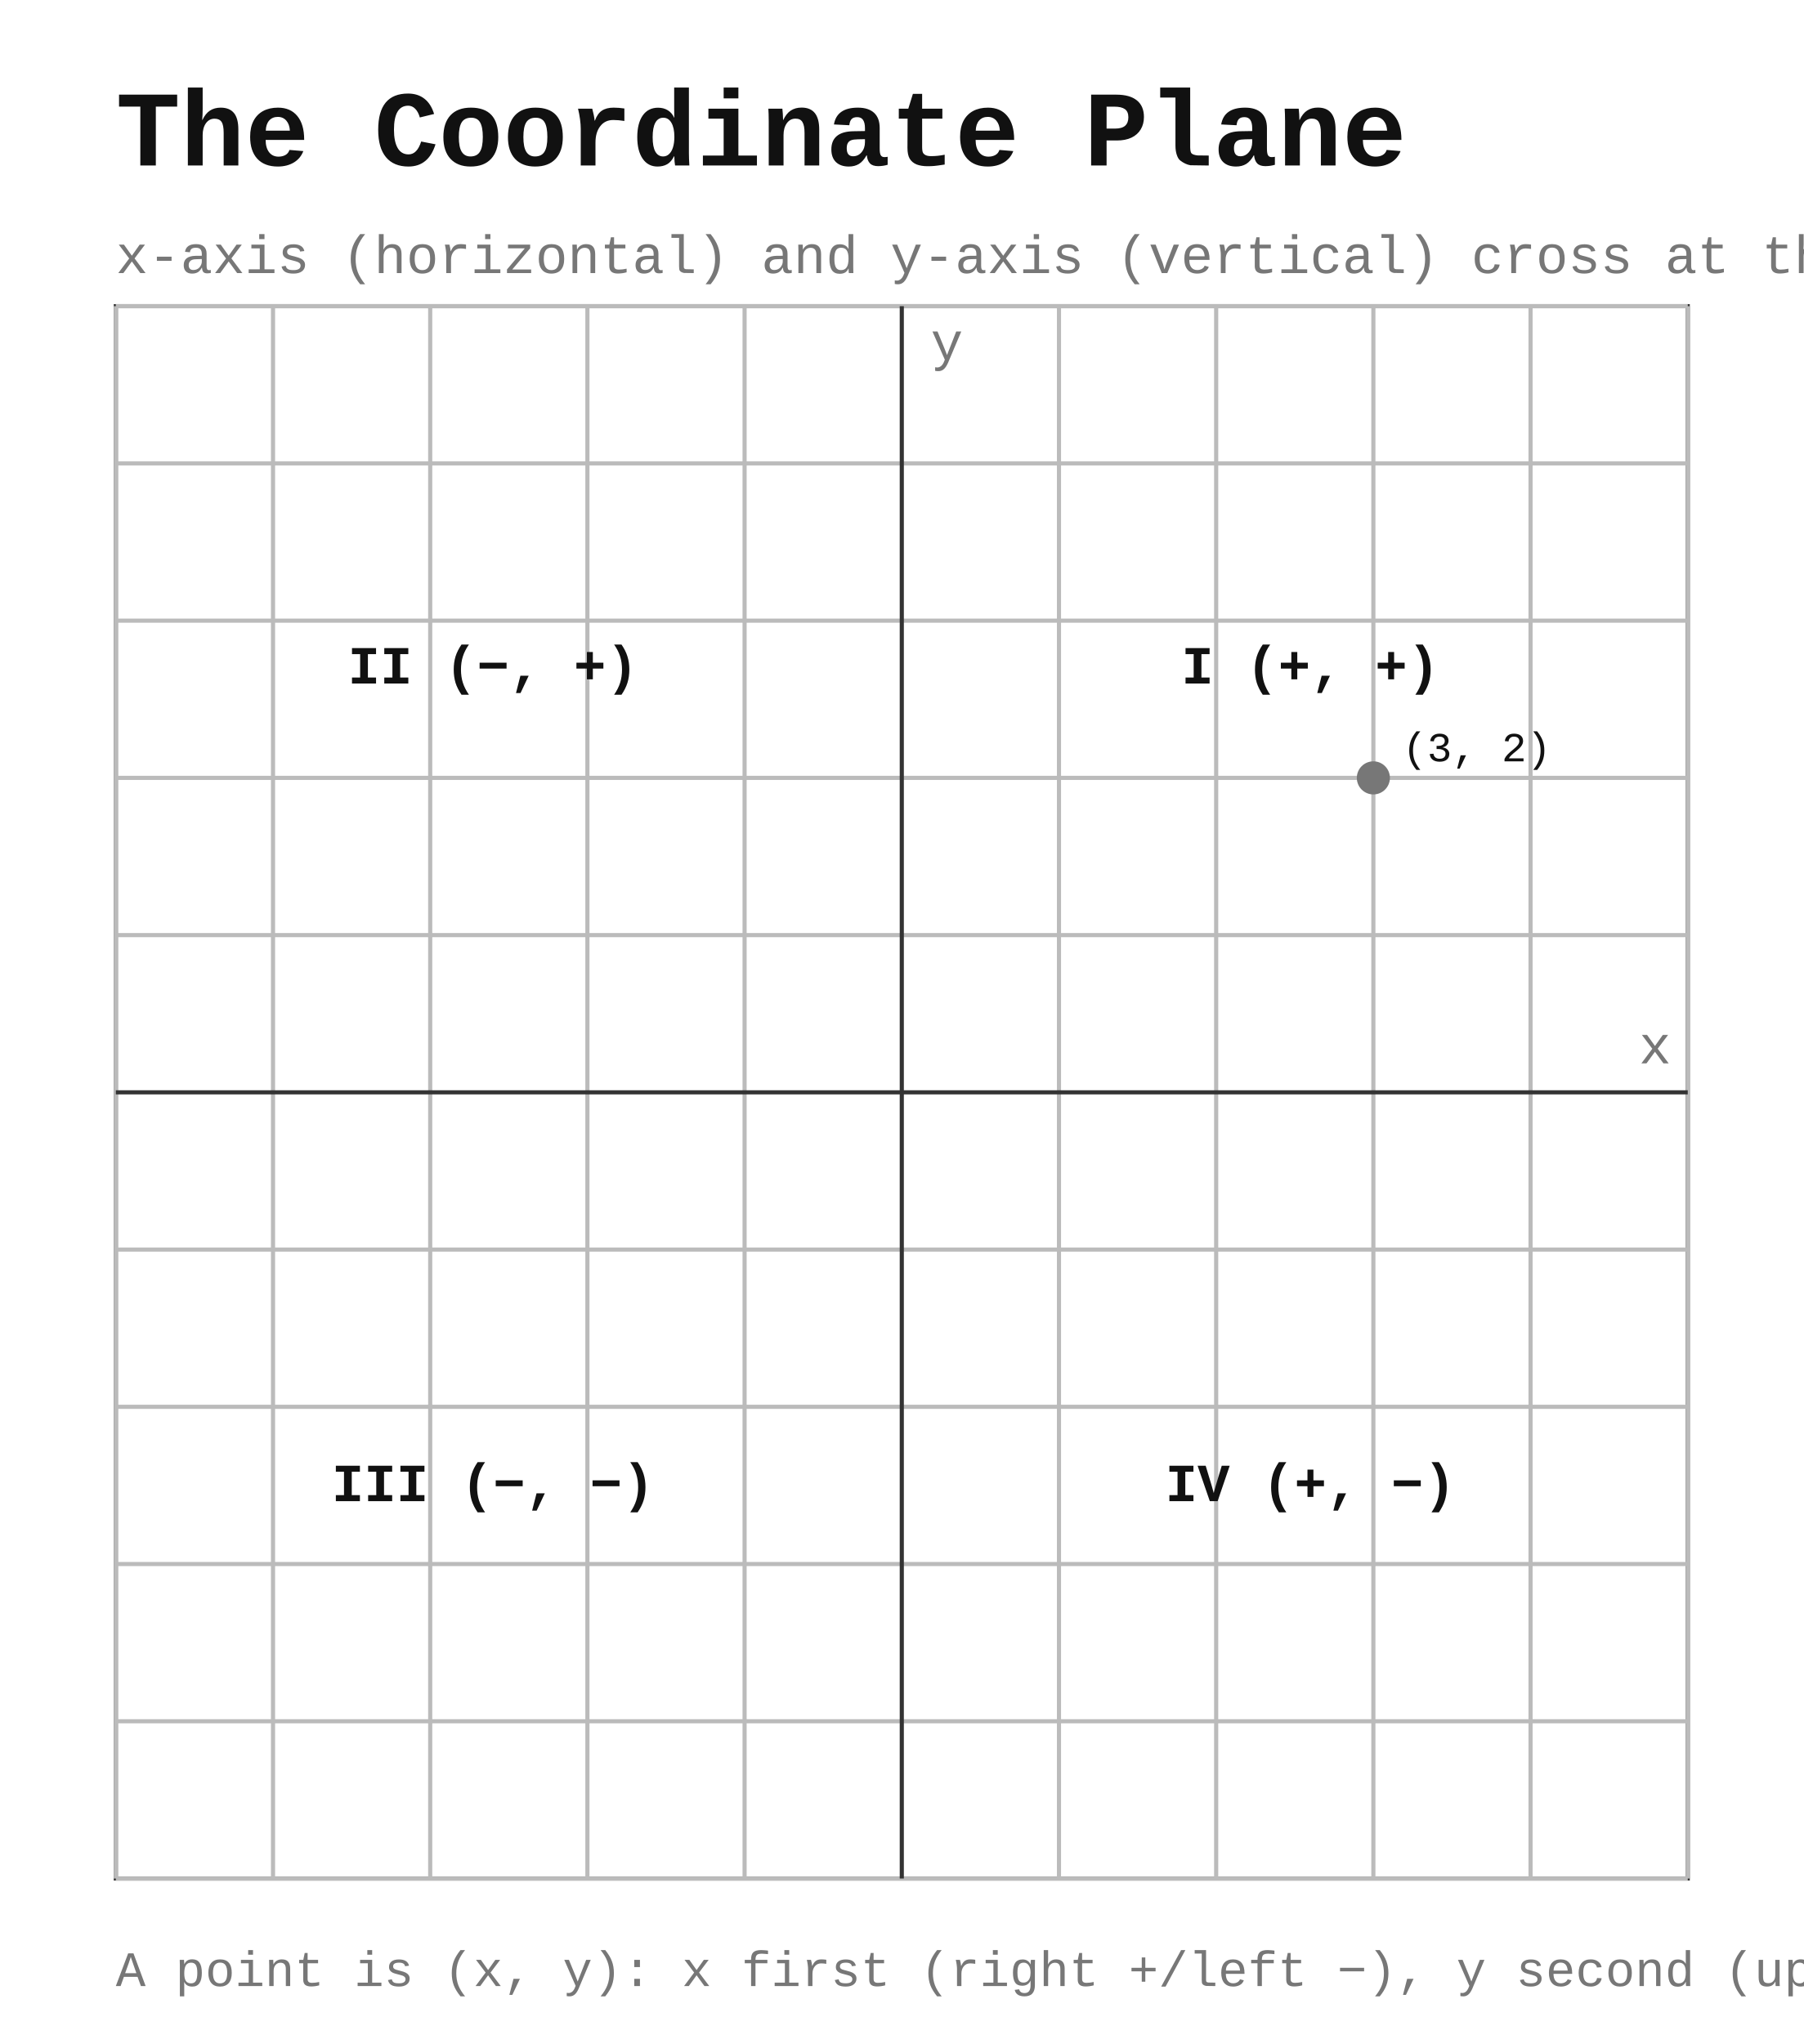
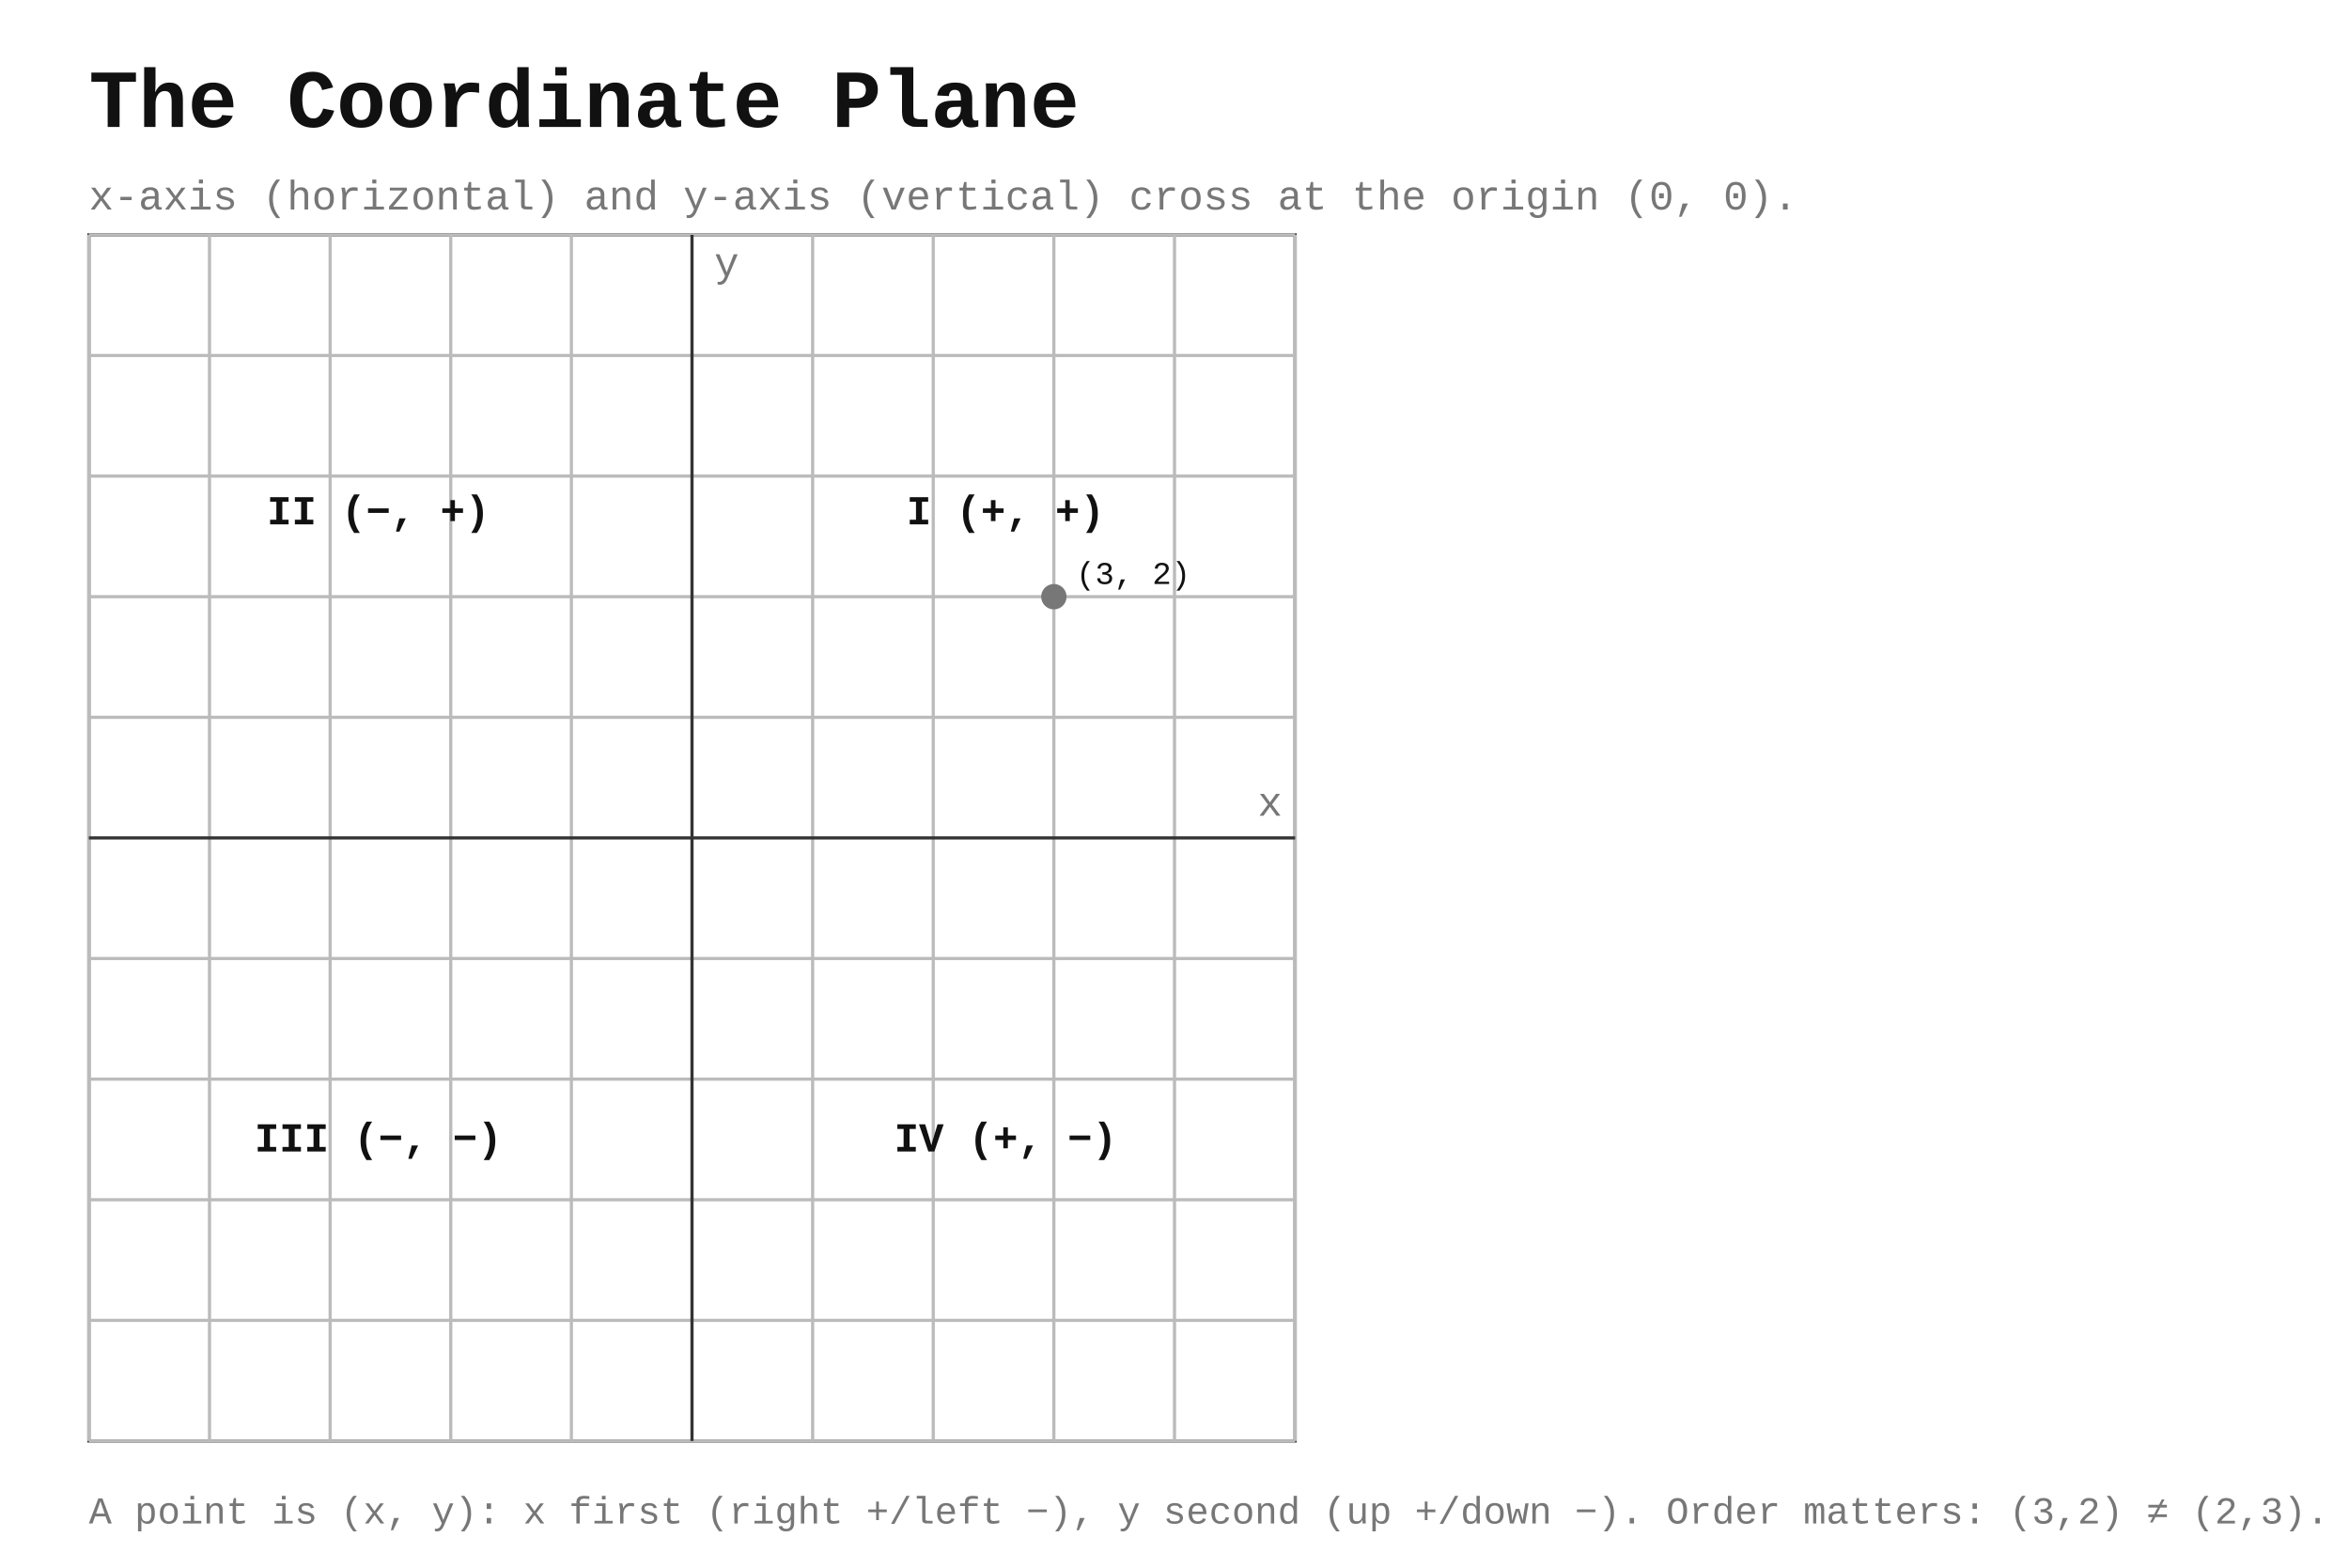
- <svg xmlns="http://www.w3.org/2000/svg" viewBox="0 0 436 494" role="img" aria-label="The Coordinate Plane">
+ <svg xmlns="http://www.w3.org/2000/svg" viewBox="0 0 740 494" role="img" aria-label="The Coordinate Plane">
  <style>
  text{font-family:'IBM Plex Mono','Consolas','Courier New',monospace;fill:var(--oe-svg-ink,#111);}
  .oe-bg{fill:var(--oe-svg-bg,#ffffff);}
  .faint{fill:var(--oe-svg-faint,#777);}
  .rule{stroke:var(--oe-svg-rule,#333);fill:none;stroke-width:1;}
  .rule-faint{stroke:var(--oe-svg-faint,#bbb);fill:none;stroke-width:1;}
  .cell{fill:var(--oe-svg-bg,#ffffff);stroke:var(--oe-svg-rule,#333);stroke-width:1;}
  .fill-faint{fill:var(--oe-svg-faint,#777);}
  .b{font-weight:700;}
</style>
-   <rect class="oe-bg" x="0" y="0" width="436" height="494" />
+   <rect class="oe-bg" x="0" y="0" width="740" height="494" />
  <text x="28" y="40" font-size="26" font-weight="700">The Coordinate Plane</text>
  <text x="28" y="66" font-size="13" class="faint">x-axis (horizontal) and y-axis (vertical) cross at the origin (0, 0).</text>
  <rect x="28" y="74" width="380" height="380" class="cell" />
  <line x1="28" y1="74" x2="28" y2="454" class="rule-faint" />
  <line x1="66" y1="74" x2="66" y2="454" class="rule-faint" />
  <line x1="104" y1="74" x2="104" y2="454" class="rule-faint" />
  <line x1="142" y1="74" x2="142" y2="454" class="rule-faint" />
  <line x1="180" y1="74" x2="180" y2="454" class="rule-faint" />
  <line x1="256" y1="74" x2="256" y2="454" class="rule-faint" />
  <line x1="294" y1="74" x2="294" y2="454" class="rule-faint" />
  <line x1="332" y1="74" x2="332" y2="454" class="rule-faint" />
  <line x1="370" y1="74" x2="370" y2="454" class="rule-faint" />
  <line x1="408" y1="74" x2="408" y2="454" class="rule-faint" />
  <line x1="28" y1="454" x2="408" y2="454" class="rule-faint" />
  <line x1="28" y1="416" x2="408" y2="416" class="rule-faint" />
  <line x1="28" y1="378" x2="408" y2="378" class="rule-faint" />
  <line x1="28" y1="340" x2="408" y2="340" class="rule-faint" />
  <line x1="28" y1="302" x2="408" y2="302" class="rule-faint" />
  <line x1="28" y1="226" x2="408" y2="226" class="rule-faint" />
  <line x1="28" y1="188" x2="408" y2="188" class="rule-faint" />
  <line x1="28" y1="150" x2="408" y2="150" class="rule-faint" />
  <line x1="28" y1="112" x2="408" y2="112" class="rule-faint" />
  <line x1="28" y1="74" x2="408" y2="74" class="rule-faint" />
  <line x1="218" y1="74" x2="218" y2="454" class="rule" />
  <line x1="28" y1="264" x2="408" y2="264" class="rule" />
  <circle cx="332" cy="188" r="4" class="fill-faint" />
  <text x="339" y="184" font-size="10">(3, 2)</text>
  <text x="316.8" y="165.2" font-size="13" text-anchor="middle" font-weight="700">I  (+, +)</text>
  <text x="119.2" y="165.2" font-size="13" text-anchor="middle" font-weight="700">II  (−, +)</text>
  <text x="119.2" y="362.8" font-size="13" text-anchor="middle" font-weight="700">III  (−, −)</text>
  <text x="316.8" y="362.8" font-size="13" text-anchor="middle" font-weight="700">IV  (+, −)</text>
  <text x="404" y="257" font-size="13" text-anchor="end" class="faint">x</text>
  <text x="225" y="87" font-size="13" class="faint">y</text>
  <text x="28" y="480" font-size="12" class="faint">A point is (x, y): x first (right +/left −), y second (up +/down −). Order matters: (3,2) ≠ (2,3).</text>
</svg>
